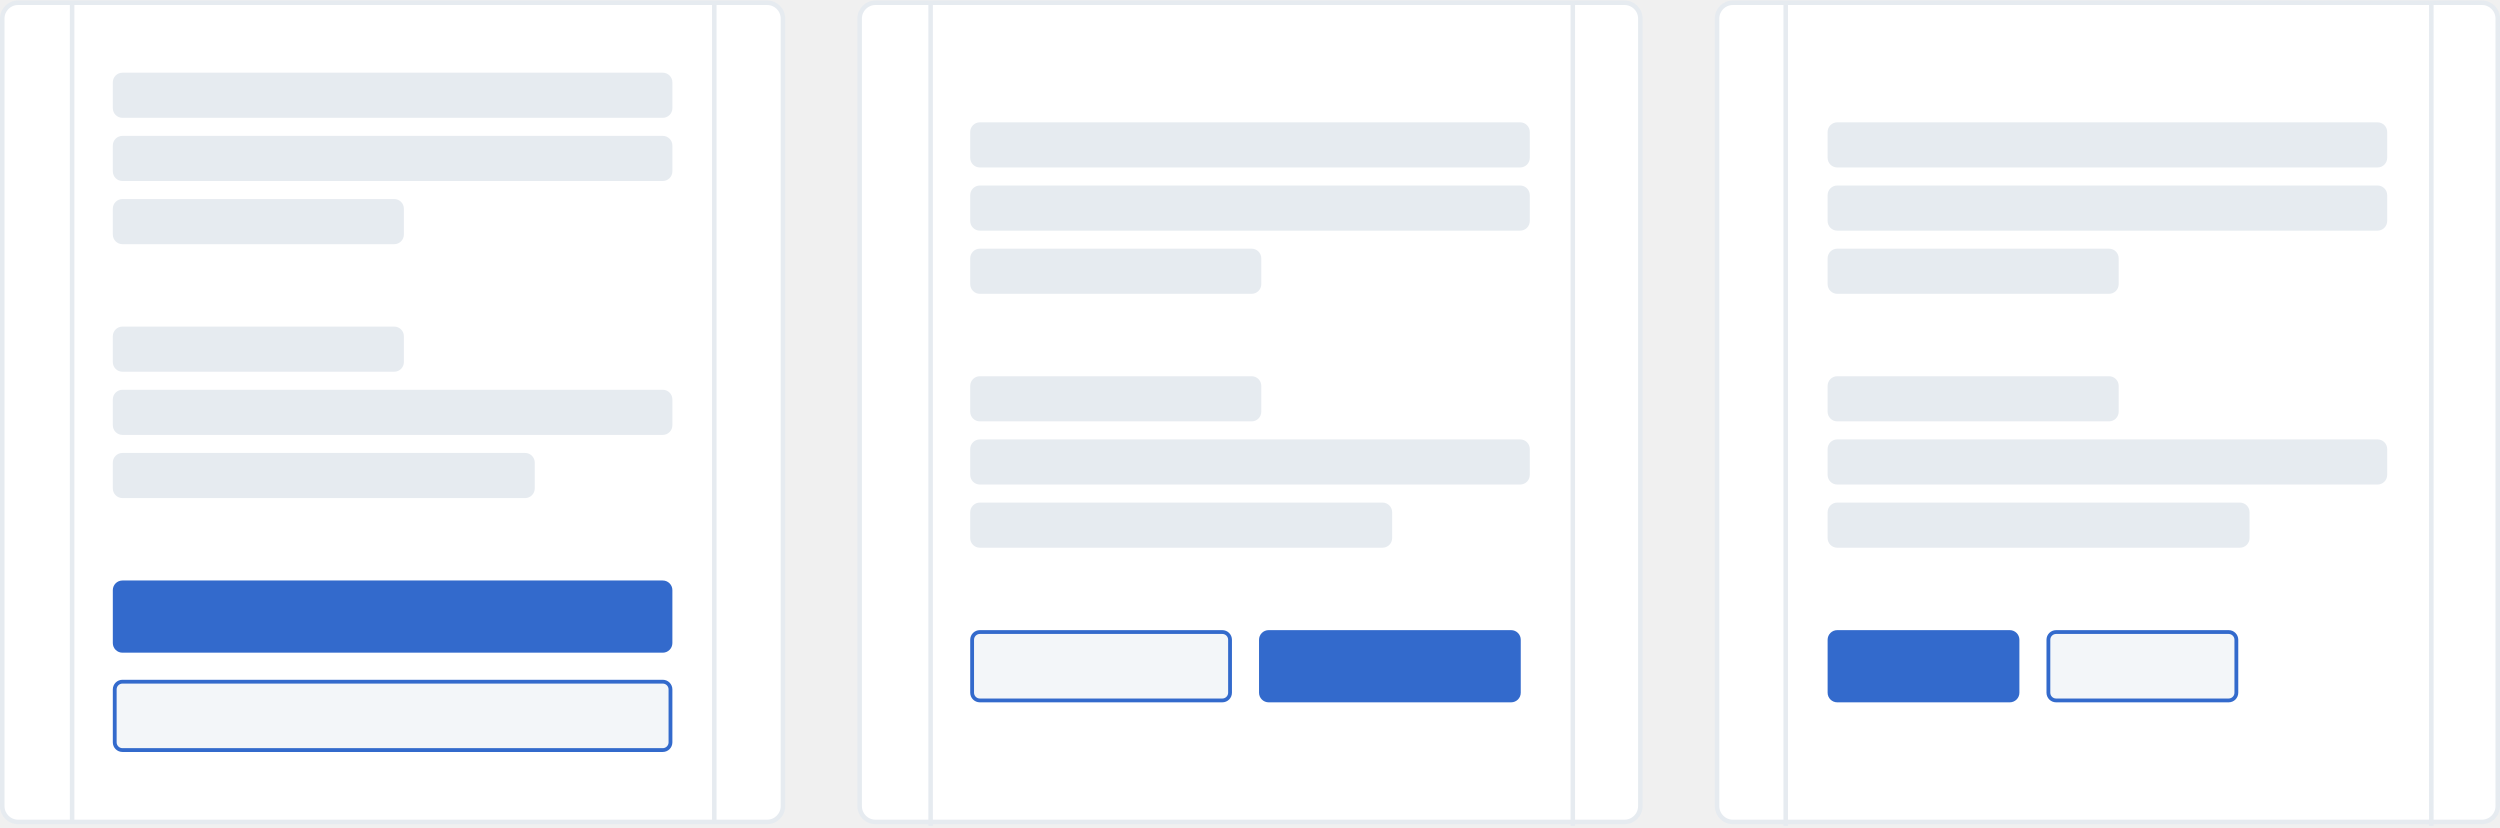
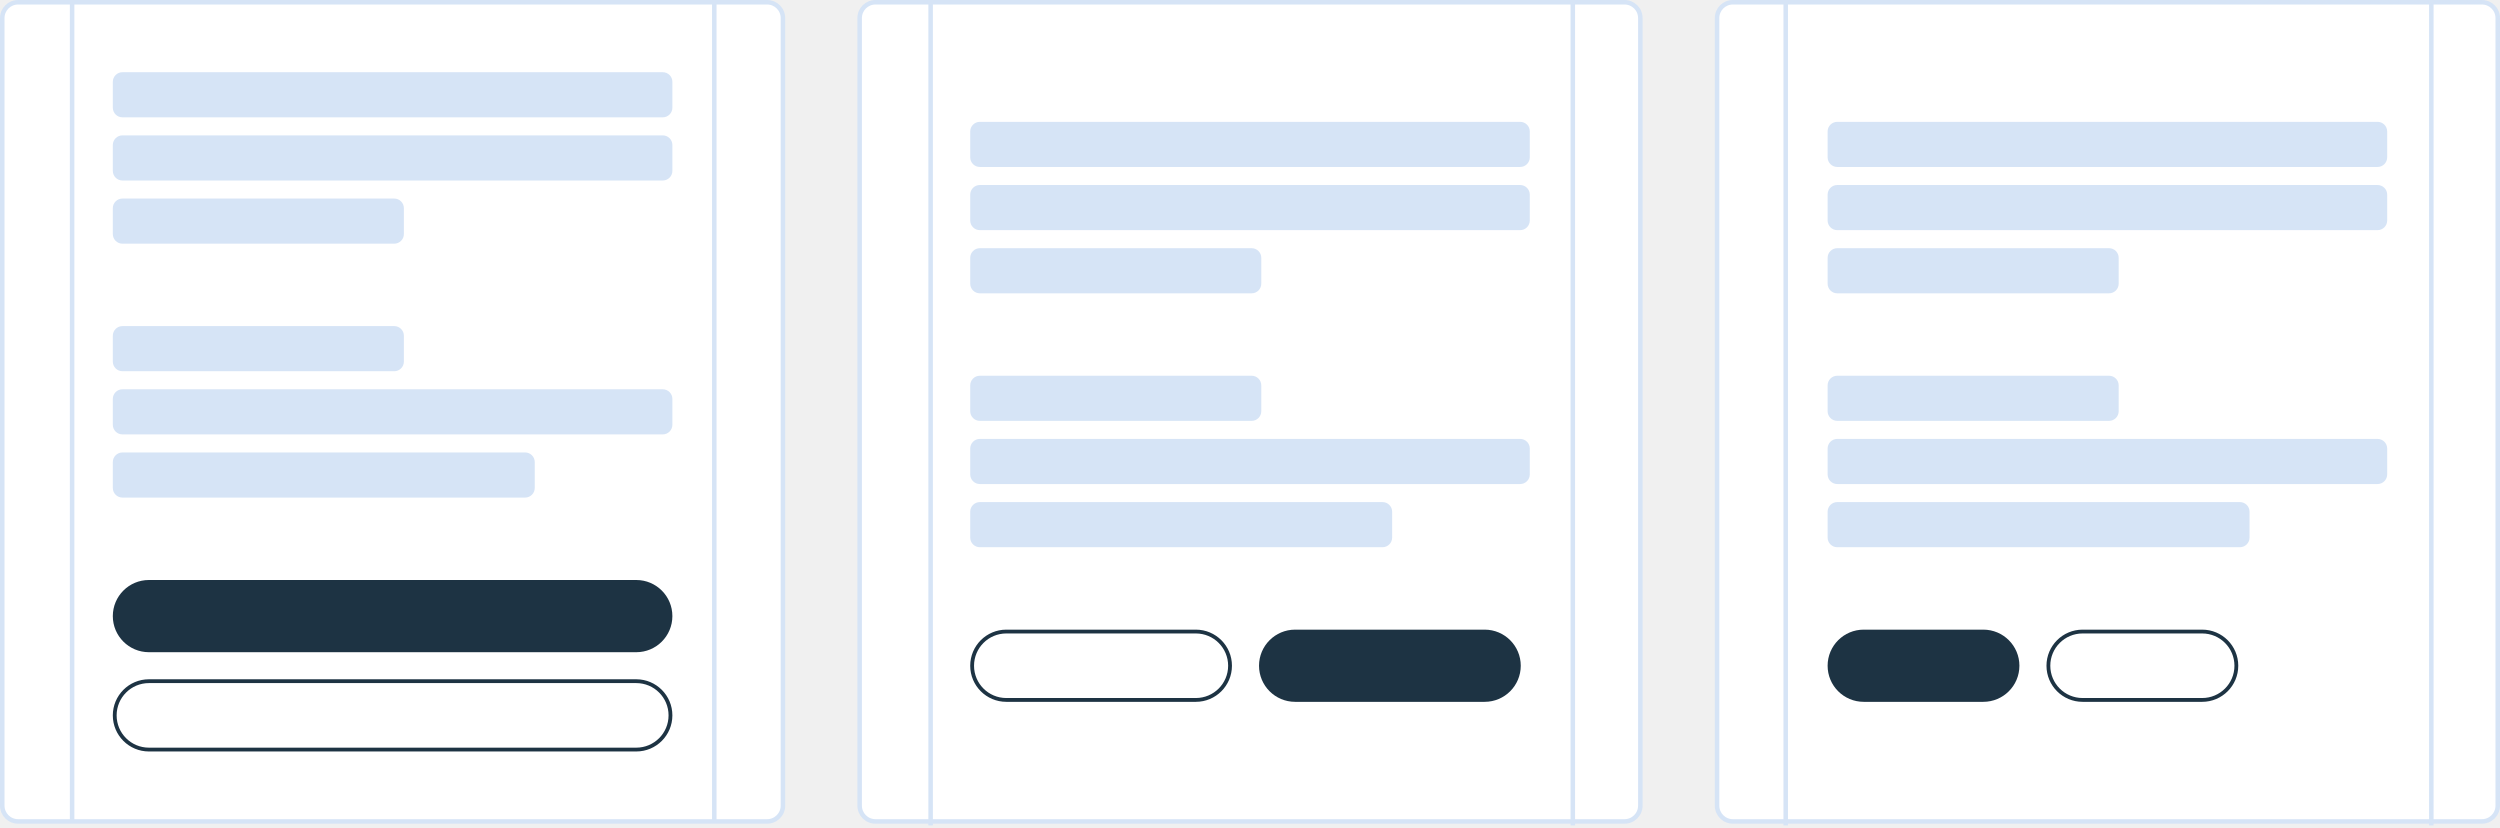
<svg xmlns="http://www.w3.org/2000/svg" width="728" height="241" viewBox="0 0 728 241" fill="none">
-   <rect x="0.657" y="0.802" width="227.336" height="238.542" rx="4.599" fill="white" />
-   <rect x="0.657" y="0.802" width="227.336" height="238.542" rx="4.599" stroke="#E6EBF0" stroke-width="1.314" />
-   <rect x="32.852" y="21.17" width="162.946" height="13.141" rx="2.806" fill="#E6EBF0" />
-   <rect x="32.852" y="39.567" width="162.946" height="13.141" rx="2.806" fill="#E6EBF0" />
-   <rect x="32.852" y="57.964" width="84.758" height="13.141" rx="2.806" fill="#E6EBF0" />
-   <rect x="32.852" y="95.105" width="84.758" height="13.141" rx="2.806" fill="#E6EBF0" />
-   <rect x="32.852" y="113.502" width="162.946" height="13.141" rx="2.806" fill="#E6EBF0" />
-   <rect x="32.852" y="131.899" width="122.866" height="13.141" rx="2.806" fill="#E6EBF0" />
-   <rect x="32.852" y="169.04" width="162.946" height="21.025" rx="2.806" fill="#336ACC" />
-   <rect x="33.408" y="198.506" width="161.834" height="19.913" rx="2.249" fill="#F3F6F9" stroke="#336ACC" stroke-width="1.112" />
-   <path d="M21 0.508L21 239.508" stroke="#E6EBF0" stroke-width="1.314" />
-   <path d="M208 0.508L208 239.508" stroke="#E6EBF0" stroke-width="1.314" />
-   <rect x="250.332" y="0.802" width="227.336" height="238.542" rx="4.599" fill="white" />
-   <rect x="250.332" y="0.802" width="227.336" height="238.542" rx="4.599" stroke="#E6EBF0" stroke-width="1.314" />
-   <rect x="282.527" y="35.624" width="162.946" height="13.141" rx="2.806" fill="#E6EBF0" />
-   <rect x="282.527" y="54.022" width="162.946" height="13.141" rx="2.806" fill="#E6EBF0" />
-   <rect x="282.527" y="72.418" width="84.758" height="13.141" rx="2.806" fill="#E6EBF0" />
-   <rect x="282.527" y="109.56" width="84.758" height="13.141" rx="2.806" fill="#E6EBF0" />
-   <rect x="282.527" y="127.957" width="162.946" height="13.141" rx="2.806" fill="#E6EBF0" />
-   <rect x="282.527" y="146.354" width="122.866" height="13.141" rx="2.806" fill="#E6EBF0" />
-   <rect x="283.083" y="184.051" width="75.104" height="19.913" rx="2.249" fill="#F3F6F9" stroke="#336ACC" stroke-width="1.112" />
-   <rect x="366.628" y="183.495" width="76.217" height="21.025" rx="2.806" fill="#336ACC" />
-   <path d="M271 0.508L271 240.508" stroke="#E6EBF0" stroke-width="1.314" />
-   <path d="M458 0.508L458 240.508" stroke="#E6EBF0" stroke-width="1.314" />
-   <rect x="500.007" y="0.802" width="227.336" height="238.542" rx="4.599" fill="white" />
-   <rect x="500.007" y="0.802" width="227.336" height="238.542" rx="4.599" stroke="#E6EBF0" stroke-width="1.314" />
-   <rect x="532.202" y="35.624" width="162.946" height="13.141" rx="2.806" fill="#E6EBF0" />
-   <rect x="532.202" y="54.022" width="162.946" height="13.141" rx="2.806" fill="#E6EBF0" />
-   <rect x="532.202" y="72.418" width="84.758" height="13.141" rx="2.806" fill="#E6EBF0" />
-   <rect x="532.202" y="109.56" width="84.758" height="13.141" rx="2.806" fill="#E6EBF0" />
-   <rect x="532.202" y="127.957" width="162.946" height="13.141" rx="2.806" fill="#E6EBF0" />
-   <rect x="532.202" y="146.354" width="122.866" height="13.141" rx="2.806" fill="#E6EBF0" />
-   <rect x="532.202" y="183.495" width="55.848" height="21.025" rx="2.806" fill="#336ACC" />
-   <rect x="596.491" y="184.051" width="54.736" height="19.913" rx="2.249" fill="#F3F6F9" stroke="#336ACC" stroke-width="1.112" />
-   <path d="M520 0.508L520 240.508" stroke="#E6EBF0" stroke-width="1.314" />
-   <path d="M708 0.508L708 240.508" stroke="#E6EBF0" stroke-width="1.314" />
+   <rect x="0.657" y="0.657" width="227.336" height="238.542" rx="4.599" fill="white" />
+   <rect x="0.657" y="0.657" width="227.336" height="238.542" rx="4.599" stroke="#D6E4F6" stroke-width="1.314" />
+   <rect x="32.852" y="21.025" width="162.946" height="13.141" rx="2.806" fill="#D6E4F6" />
+   <rect x="32.852" y="39.422" width="162.946" height="13.141" rx="2.806" fill="#D6E4F6" />
+   <rect x="32.852" y="57.819" width="84.758" height="13.141" rx="2.806" fill="#D6E4F6" />
+   <rect x="32.852" y="94.96" width="84.758" height="13.141" rx="2.806" fill="#D6E4F6" />
+   <rect x="32.852" y="113.357" width="162.946" height="13.141" rx="2.806" fill="#D6E4F6" />
+   <rect x="32.852" y="131.755" width="122.866" height="13.141" rx="2.806" fill="#D6E4F6" />
+   <path d="M32.852 179.408C32.852 173.602 37.558 168.896 43.364 168.896H185.285C191.091 168.896 195.797 173.602 195.797 179.408C195.797 185.214 191.091 189.921 185.285 189.921H43.364C37.558 189.921 32.852 185.214 32.852 179.408Z" fill="#1D3343" />
+   <path d="M43.364 198.361H185.285C190.784 198.361 195.241 202.819 195.241 208.318C195.241 213.817 190.784 218.274 185.285 218.274H43.364C37.865 218.274 33.407 213.817 33.407 208.318C33.407 202.819 37.865 198.361 43.364 198.361Z" stroke="#1D3343" stroke-width="1.112" />
+   <path d="M21 0.363L21 239.363" stroke="#D6E4F6" stroke-width="1.314" />
+   <path d="M208 0.363L208 239.363" stroke="#D6E4F6" stroke-width="1.314" />
+   <rect x="250.332" y="0.657" width="227.336" height="238.542" rx="4.599" fill="white" />
+   <rect x="250.332" y="0.657" width="227.336" height="238.542" rx="4.599" stroke="#D6E4F6" stroke-width="1.314" />
+   <rect x="282.527" y="35.48" width="162.946" height="13.141" rx="2.806" fill="#D6E4F6" />
+   <rect x="282.527" y="53.877" width="162.946" height="13.141" rx="2.806" fill="#D6E4F6" />
+   <rect x="282.527" y="72.274" width="84.758" height="13.141" rx="2.806" fill="#D6E4F6" />
+   <rect x="282.527" y="109.415" width="84.758" height="13.141" rx="2.806" fill="#D6E4F6" />
+   <rect x="282.527" y="127.812" width="162.946" height="13.141" rx="2.806" fill="#D6E4F6" />
+   <rect x="282.527" y="146.209" width="122.866" height="13.141" rx="2.806" fill="#D6E4F6" />
+   <path d="M293.04 183.906H348.231C353.73 183.906 358.188 188.364 358.188 193.863C358.187 199.362 353.73 203.819 348.231 203.819H293.04C287.541 203.819 283.083 199.362 283.083 193.863C283.083 188.364 287.541 183.906 293.04 183.906Z" stroke="#1D3343" stroke-width="1.112" />
+   <path d="M366.628 193.863C366.628 188.057 371.335 183.35 377.141 183.35H432.332C438.138 183.35 442.845 188.057 442.845 193.863C442.845 199.669 438.138 204.375 432.332 204.375H377.141C371.335 204.375 366.628 199.669 366.628 193.863Z" fill="#1D3343" />
+   <path d="M271 0.363L271 240.363" stroke="#D6E4F6" stroke-width="1.314" />
+   <path d="M458 0.363L458 240.363" stroke="#D6E4F6" stroke-width="1.314" />
+   <rect x="500.007" y="0.657" width="227.336" height="238.542" rx="4.599" fill="white" />
+   <rect x="500.007" y="0.657" width="227.336" height="238.542" rx="4.599" stroke="#D6E4F6" stroke-width="1.314" />
+   <rect x="532.202" y="35.48" width="162.946" height="13.141" rx="2.806" fill="#D6E4F6" />
+   <rect x="532.202" y="53.877" width="162.946" height="13.141" rx="2.806" fill="#D6E4F6" />
+   <rect x="532.202" y="72.274" width="84.758" height="13.141" rx="2.806" fill="#D6E4F6" />
+   <rect x="532.202" y="109.415" width="84.758" height="13.141" rx="2.806" fill="#D6E4F6" />
+   <rect x="532.202" y="127.812" width="162.946" height="13.141" rx="2.806" fill="#D6E4F6" />
+   <rect x="532.202" y="146.209" width="122.866" height="13.141" rx="2.806" fill="#D6E4F6" />
+   <path d="M532.202 193.863C532.202 188.057 536.909 183.35 542.715 183.35H577.538C583.344 183.35 588.051 188.057 588.051 193.863C588.051 199.669 583.344 204.375 577.538 204.375H542.715C536.909 204.375 532.202 199.669 532.202 193.863Z" fill="#1D3343" />
+   <path d="M606.448 183.906H641.271C646.77 183.906 651.227 188.364 651.227 193.863C651.227 199.362 646.77 203.819 641.271 203.819H606.448C600.949 203.819 596.491 199.362 596.491 193.863C596.491 188.364 600.949 183.906 606.448 183.906Z" stroke="#1D3343" stroke-width="1.112" />
+   <path d="M520 0.363L520 240.363" stroke="#D6E4F6" stroke-width="1.314" />
+   <path d="M708 0.363L708 240.363" stroke="#D6E4F6" stroke-width="1.314" />
</svg>
